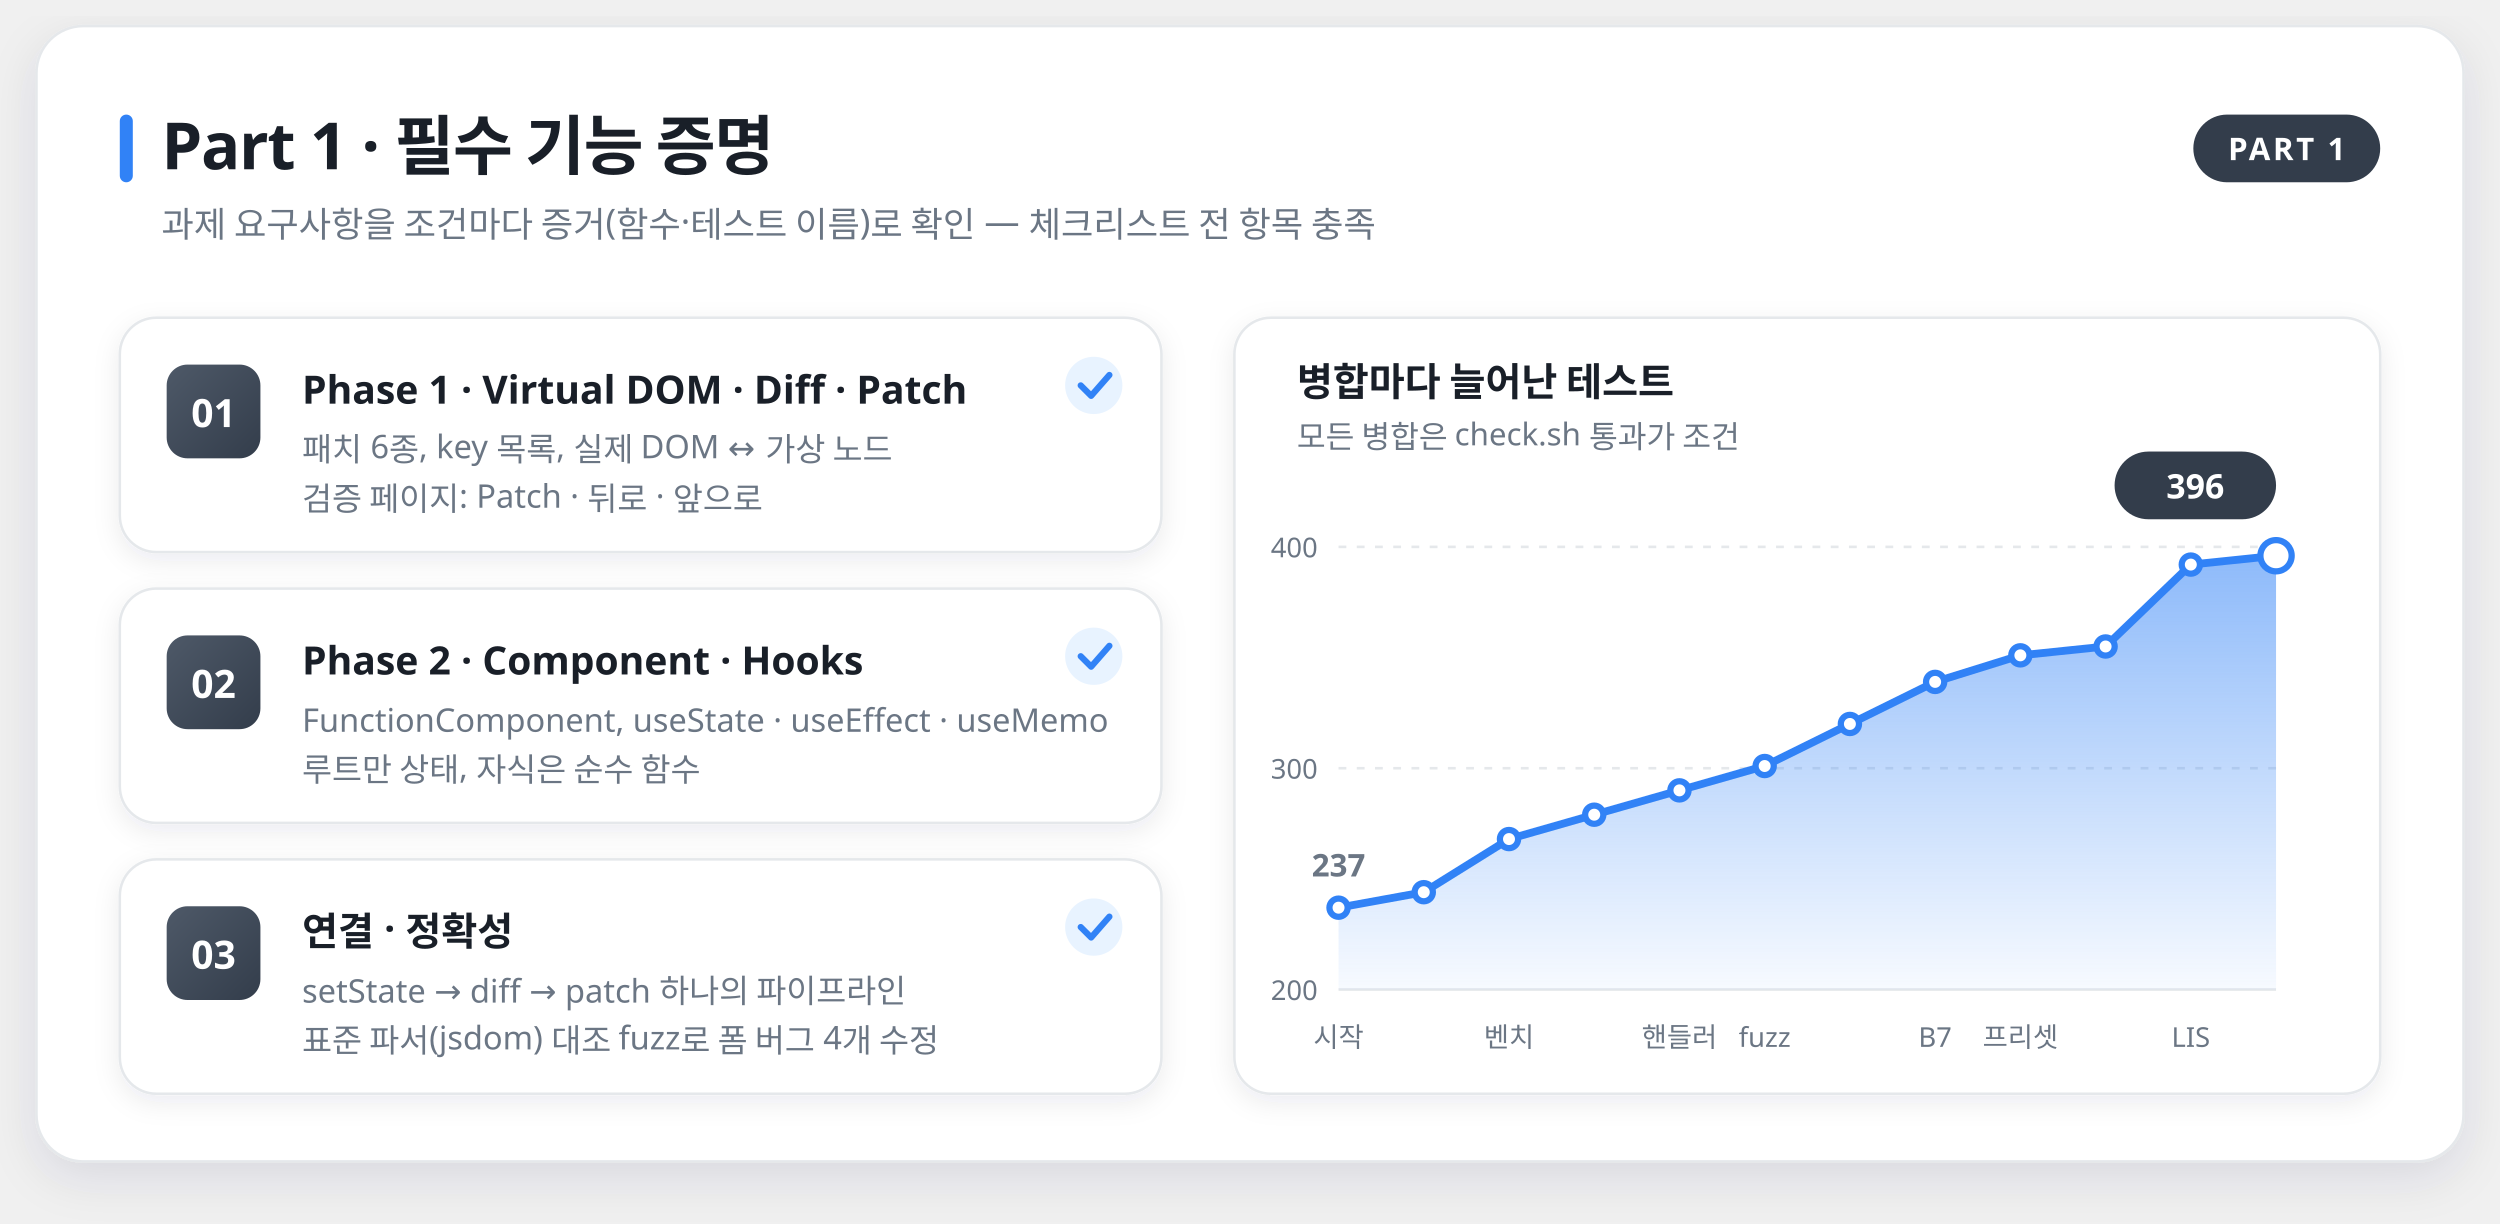
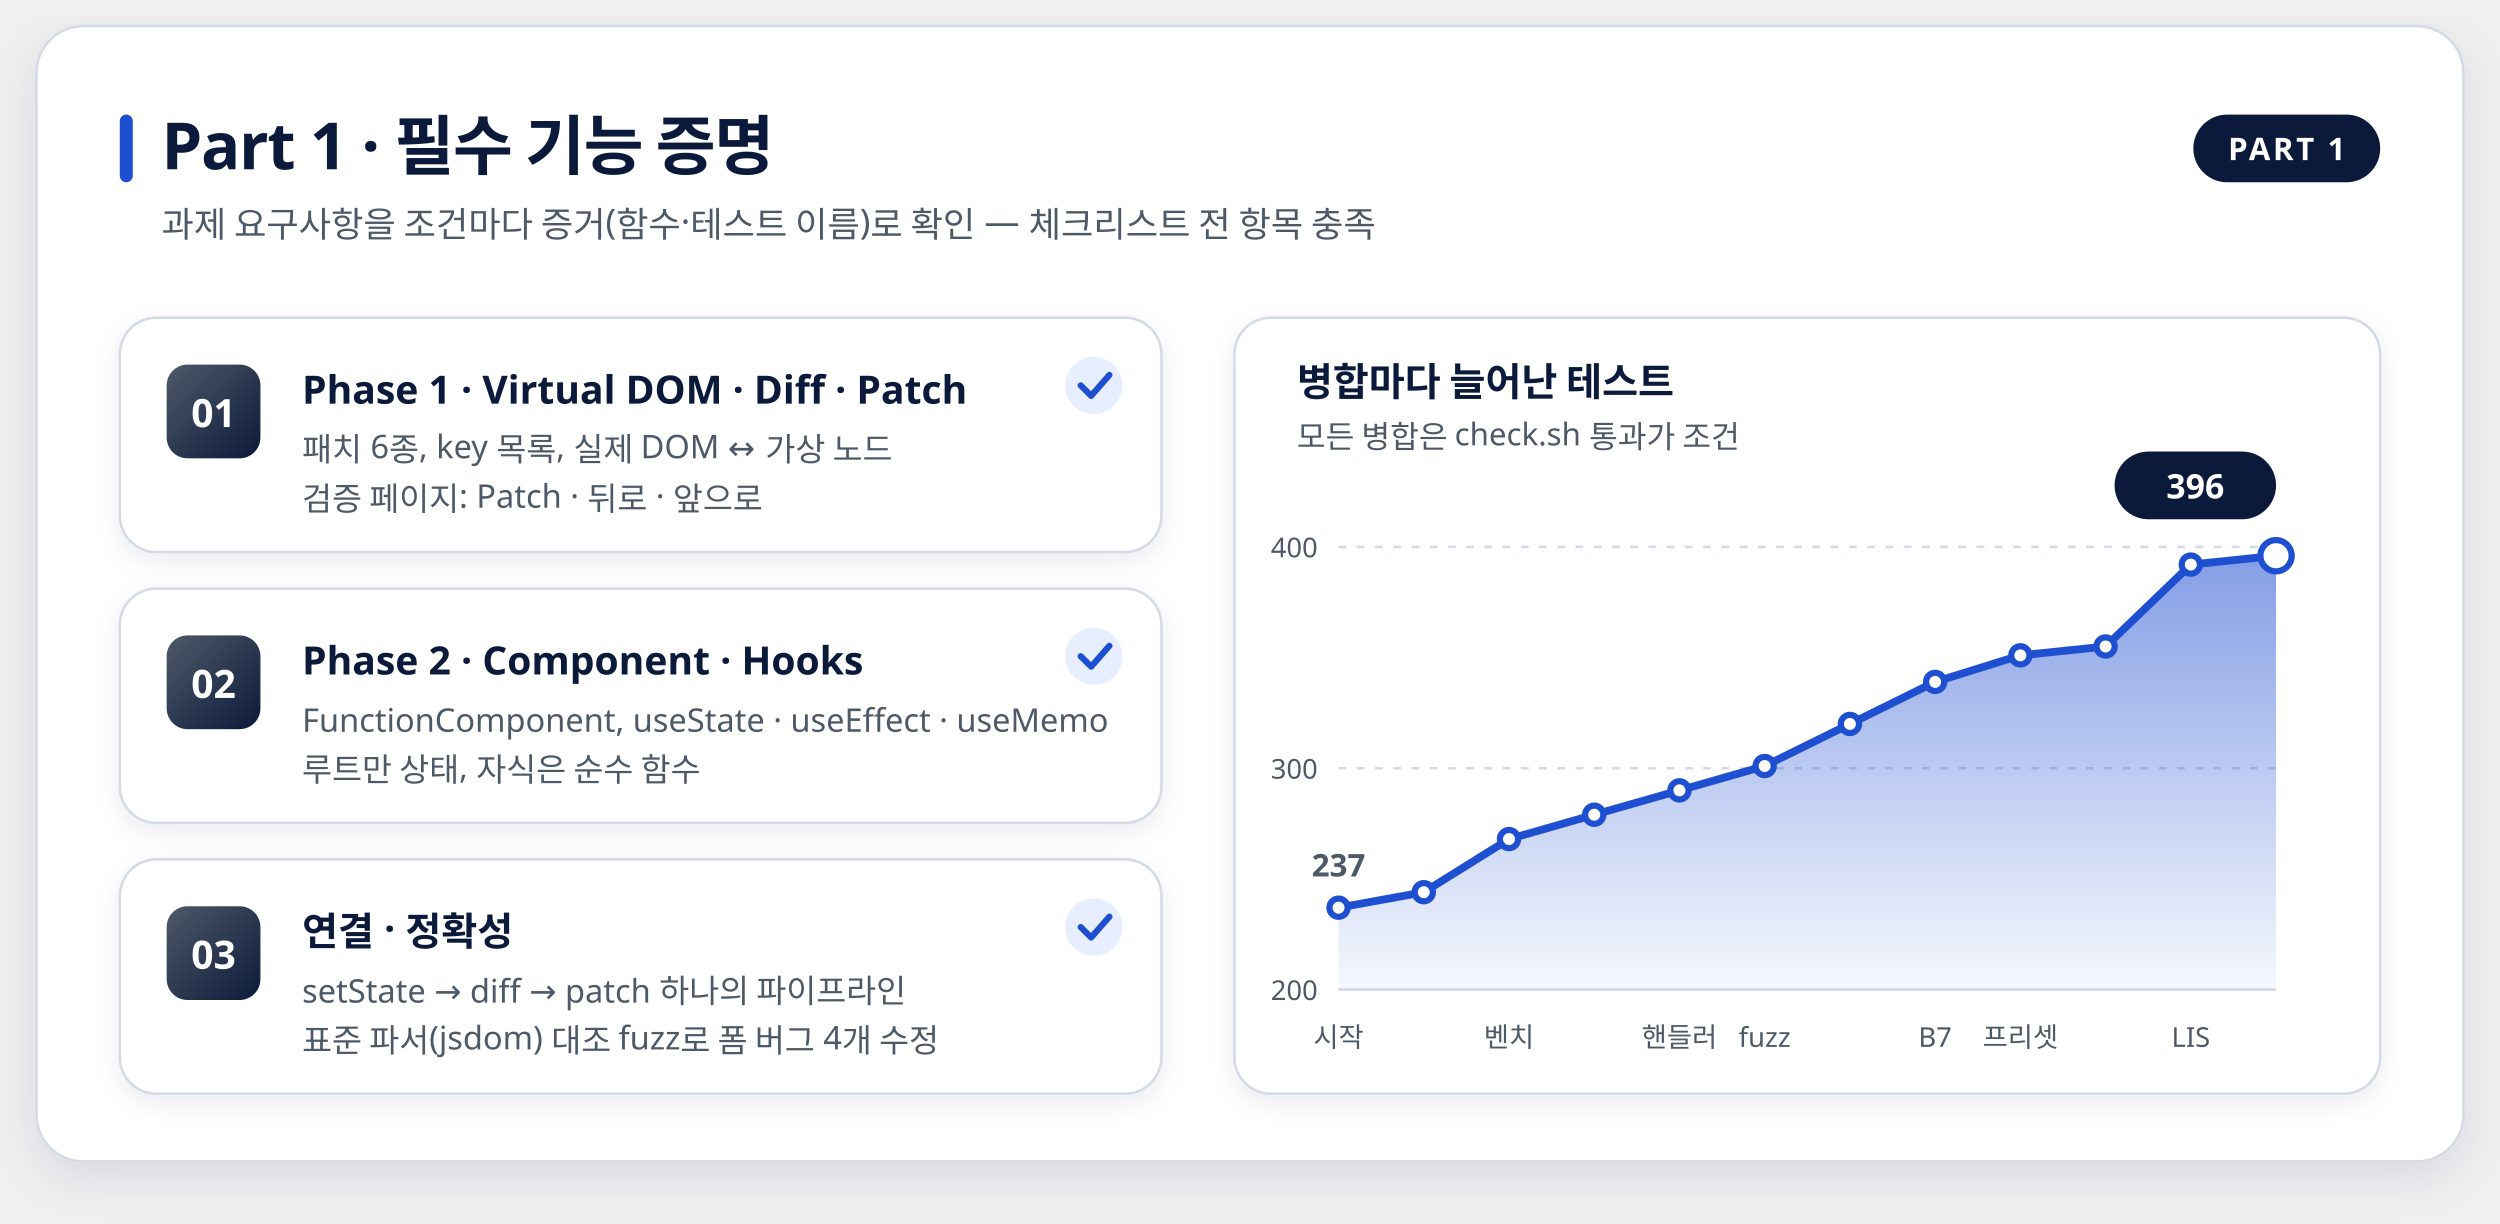
<svg xmlns="http://www.w3.org/2000/svg" width="960" height="470" viewBox="0 0 960 470" role="img" aria-label="Part 1 필수 기능 증명: Phase 1, Phase 2, 연결과 정확성, 테스트 237개에서 396개로" font-family="Pretendard, 'Apple SD Gothic Neo', 'Malgun Gothic', 'Segoe UI', sans-serif">
  <defs>
    <filter id="sh" x="-10%" y="-10%" width="120%" height="130%">
      <feDropShadow dx="0" dy="6" stdDeviation="9" flood-color="#022047" flood-opacity="0.10" />
    </filter>
    <filter id="sh2" x="-10%" y="-10%" width="120%" height="140%">
      <feDropShadow dx="0" dy="3" stdDeviation="5" flood-color="#022047" flood-opacity="0.08" />
    </filter>
    <linearGradient id="gA" x1="0" y1="0" x2="0" y2="1">
-       <stop offset="0" stop-color="#3182f6" stop-opacity="0.55" />
-       <stop offset="1" stop-color="#3182f6" stop-opacity="0.04" />
+       <stop offset="0" stop-color="#1f4fd1" stop-opacity="0.55" />
+       <stop offset="1" stop-color="#1f4fd1" stop-opacity="0.04" />
    </linearGradient>
    <linearGradient id="gB" x1="0" y1="0" x2="0" y2="1">
-       <stop offset="0" stop-color="#90c2ff" stop-opacity="0.45" />
-       <stop offset="1" stop-color="#90c2ff" stop-opacity="0.05" />
+       <stop offset="0" stop-color="#8fb0f5" stop-opacity="0.45" />
+       <stop offset="1" stop-color="#8fb0f5" stop-opacity="0.05" />
    </linearGradient>
    <linearGradient id="gBar" x1="0" y1="0" x2="0" y2="1">
-       <stop offset="0" stop-color="#4593fc" />
-       <stop offset="1" stop-color="#3182f6" />
+       <stop offset="0" stop-color="#3a6ae0" />
+       <stop offset="1" stop-color="#1f4fd1" />
    </linearGradient>
    <linearGradient id="gNavy" x1="0" y1="0" x2="1" y2="1">
      <stop offset="0" stop-color="#4e5968" />
-       <stop offset="1" stop-color="#333d4b" />
+       <stop offset="1" stop-color="#0b1a3a" />
    </linearGradient>
  </defs>
-   <rect x="14" y="10" width="932" height="436" rx="18" fill="#ffffff" stroke="#e5e8eb" filter="url(#sh)" />
-   <rect x="46" y="44" width="5" height="26" rx="2.5" fill="#3182f6" />
-   <text x="62" y="65" font-size="25" font-weight="800" fill="#191f28" letter-spacing="-0.5">Part 1 · 필수 기능 증명</text>
-   <text x="62" y="91" font-size="13.5" fill="#6b7684">과제 요구사항을 조건마다 증거(함수·테스트 이름)로 확인 — 체크리스트 전 항목 충족</text>
-   <rect x="842.24" y="44" width="71.76" height="26" rx="13" fill="#333d4b" />
+   <rect x="14" y="10" width="932" height="436" rx="18" fill="#ffffff" stroke="#d3dbe6" filter="url(#sh)" />
+   <rect x="46" y="44" width="5" height="26" rx="2.5" fill="#1f4fd1" />
+   <text x="62" y="65" font-size="25" font-weight="800" fill="#0b1a3a" letter-spacing="-0.5">Part 1 · 필수 기능 증명</text>
+   <text x="62" y="91" font-size="13.5" fill="#4e5968">과제 요구사항을 조건마다 증거(함수·테스트 이름)로 확인 — 체크리스트 전 항목 충족</text>
+   <rect x="842.24" y="44" width="71.76" height="26" rx="13" fill="#0b1a3a" />
  <text x="878.12" y="61.5" font-size="12" font-weight="700" text-anchor="middle" fill="#ffffff" letter-spacing="1">PART 1</text>
-   <rect x="46" y="122" width="400" height="90" rx="14" fill="#ffffff" stroke="#e5e8eb" filter="url(#sh2)" />
+   <rect x="46" y="122" width="400" height="90" rx="14" fill="#ffffff" stroke="#d3dbe6" filter="url(#sh2)" />
  <rect x="64" y="140" width="36" height="36" rx="8" fill="url(#gNavy)" />
  <text x="82" y="164" font-size="15" font-weight="800" text-anchor="middle" fill="#ffffff">01</text>
-   <text x="116" y="155" font-size="15" font-weight="800" fill="#191f28">Phase 1 · Virtual DOM · Diff · Patch</text>
-   <text x="116" y="177" font-size="12.5" fill="#6b7684">패치 6종, key 목록, 실제 DOM ↔ 가상 노드</text>
-   <text x="116" y="196" font-size="12.5" fill="#6b7684">검증 페이지: Patch · 뒤로 · 앞으로</text>
-   <circle cx="420" cy="148" r="11" fill="#e8f3ff" />
-   <path d="M415,148 l4,4 l7,-8" fill="none" stroke="#3182f6" stroke-width="2.4" stroke-linecap="round" stroke-linejoin="round" />
-   <rect x="46" y="226" width="400" height="90" rx="14" fill="#ffffff" stroke="#e5e8eb" filter="url(#sh2)" />
+   <text x="116" y="155" font-size="15" font-weight="800" fill="#0b1a3a">Phase 1 · Virtual DOM · Diff · Patch</text>
+   <text x="116" y="177" font-size="12.5" fill="#4e5968">패치 6종, key 목록, 실제 DOM ↔ 가상 노드</text>
+   <text x="116" y="196" font-size="12.5" fill="#4e5968">검증 페이지: Patch · 뒤로 · 앞으로</text>
+   <circle cx="420" cy="148" r="11" fill="#e6eeff" />
+   <path d="M415,148 l4,4 l7,-8" fill="none" stroke="#1f4fd1" stroke-width="2.4" stroke-linecap="round" stroke-linejoin="round" />
+   <rect x="46" y="226" width="400" height="90" rx="14" fill="#ffffff" stroke="#d3dbe6" filter="url(#sh2)" />
  <rect x="64" y="244" width="36" height="36" rx="8" fill="url(#gNavy)" />
  <text x="82" y="268" font-size="15" font-weight="800" text-anchor="middle" fill="#ffffff">02</text>
-   <text x="116" y="259" font-size="15" font-weight="800" fill="#191f28">Phase 2 · Component · Hooks</text>
-   <text x="116" y="281" font-size="12.5" fill="#6b7684">FunctionComponent, useState · useEffect · useMemo</text>
-   <text x="116" y="300" font-size="12.5" fill="#6b7684">루트만 상태, 자식은 순수 함수</text>
-   <circle cx="420" cy="252" r="11" fill="#e8f3ff" />
-   <path d="M415,252 l4,4 l7,-8" fill="none" stroke="#3182f6" stroke-width="2.4" stroke-linecap="round" stroke-linejoin="round" />
-   <rect x="46" y="330" width="400" height="90" rx="14" fill="#ffffff" stroke="#e5e8eb" filter="url(#sh2)" />
+   <text x="116" y="259" font-size="15" font-weight="800" fill="#0b1a3a">Phase 2 · Component · Hooks</text>
+   <text x="116" y="281" font-size="12.5" fill="#4e5968">FunctionComponent, useState · useEffect · useMemo</text>
+   <text x="116" y="300" font-size="12.5" fill="#4e5968">루트만 상태, 자식은 순수 함수</text>
+   <circle cx="420" cy="252" r="11" fill="#e6eeff" />
+   <path d="M415,252 l4,4 l7,-8" fill="none" stroke="#1f4fd1" stroke-width="2.4" stroke-linecap="round" stroke-linejoin="round" />
+   <rect x="46" y="330" width="400" height="90" rx="14" fill="#ffffff" stroke="#d3dbe6" filter="url(#sh2)" />
  <rect x="64" y="348" width="36" height="36" rx="8" fill="url(#gNavy)" />
  <text x="82" y="372" font-size="15" font-weight="800" text-anchor="middle" fill="#ffffff">03</text>
-   <text x="116" y="363" font-size="15" font-weight="800" fill="#191f28">연결 · 정확성</text>
-   <text x="116" y="385" font-size="12.5" fill="#6b7684">setState → diff → patch 하나의 파이프라인</text>
-   <text x="116" y="404" font-size="12.5" fill="#6b7684">표준 파서(jsdom) 대조 fuzz로 폼 버그 4개 수정</text>
-   <circle cx="420" cy="356" r="11" fill="#e8f3ff" />
-   <path d="M415,356 l4,4 l7,-8" fill="none" stroke="#3182f6" stroke-width="2.4" stroke-linecap="round" stroke-linejoin="round" />
-   <rect x="474" y="122" width="440" height="298" rx="14" fill="#ffffff" stroke="#e5e8eb" filter="url(#sh2)" />
-   <text x="498" y="152" font-size="15" font-weight="800" fill="#191f28">병합마다 늘어난 테스트</text>
-   <text x="498" y="172" font-size="12" fill="#6b7684">모든 병합은 check.sh 통과가 조건</text>
-   <line x1="514" y1="380" x2="874" y2="380" stroke="#e5e8eb" stroke-dasharray="" />
-   <text x="506" y="384" font-size="10.5" text-anchor="end" fill="#6b7684">200</text>
-   <line x1="514" y1="295" x2="874" y2="295" stroke="#e5e8eb" stroke-dasharray="3 4" />
-   <text x="506" y="299" font-size="10.5" text-anchor="end" fill="#6b7684">300</text>
-   <line x1="514" y1="210" x2="874" y2="210" stroke="#e5e8eb" stroke-dasharray="3 4" />
-   <text x="506" y="214" font-size="10.5" text-anchor="end" fill="#6b7684">400</text>
+   <text x="116" y="363" font-size="15" font-weight="800" fill="#0b1a3a">연결 · 정확성</text>
+   <text x="116" y="385" font-size="12.5" fill="#4e5968">setState → diff → patch 하나의 파이프라인</text>
+   <text x="116" y="404" font-size="12.5" fill="#4e5968">표준 파서(jsdom) 대조 fuzz로 폼 버그 4개 수정</text>
+   <circle cx="420" cy="356" r="11" fill="#e6eeff" />
+   <path d="M415,356 l4,4 l7,-8" fill="none" stroke="#1f4fd1" stroke-width="2.4" stroke-linecap="round" stroke-linejoin="round" />
+   <rect x="474" y="122" width="440" height="298" rx="14" fill="#ffffff" stroke="#d3dbe6" filter="url(#sh2)" />
+   <text x="498" y="152" font-size="15" font-weight="800" fill="#0b1a3a">병합마다 늘어난 테스트</text>
+   <text x="498" y="172" font-size="12" fill="#4e5968">모든 병합은 check.sh 통과가 조건</text>
+   <line x1="514" y1="380" x2="874" y2="380" stroke="#d3dbe6" stroke-dasharray="" />
+   <text x="506" y="384" font-size="10.5" text-anchor="end" fill="#4e5968">200</text>
+   <line x1="514" y1="295" x2="874" y2="295" stroke="#d3dbe6" stroke-dasharray="3 4" />
+   <text x="506" y="299" font-size="10.5" text-anchor="end" fill="#4e5968">300</text>
+   <line x1="514" y1="210" x2="874" y2="210" stroke="#d3dbe6" stroke-dasharray="3 4" />
+   <text x="506" y="214" font-size="10.5" text-anchor="end" fill="#4e5968">400</text>
  <path d="M514,348.55 L546.727,342.6 L579.455,322.2 L612.182,312.85 L644.909,303.5 L677.636,294.15 L710.364,278 L743.091,261.85 L775.818,251.65 L808.545,248.25 L841.273,216.8 L874,213.4 L874,380 L514,380 Z" fill="url(#gA)" />
-   <path d="M514,348.55 L546.727,342.6 L579.455,322.2 L612.182,312.85 L644.909,303.5 L677.636,294.15 L710.364,278 L743.091,261.85 L775.818,251.65 L808.545,248.25 L841.273,216.8 L874,213.4" fill="none" stroke="#3182f6" stroke-width="3" stroke-linejoin="round" stroke-linecap="round" />
-   <circle cx="514" cy="348.55" r="3.5" fill="#ffffff" stroke="#3182f6" stroke-width="2.4" />
-   <text x="514" y="402" font-size="10.5" text-anchor="middle" fill="#6b7684">시작</text>
-   <circle cx="546.727" cy="342.6" r="3.5" fill="#ffffff" stroke="#3182f6" stroke-width="2.4" />
-   <circle cx="579.455" cy="322.2" r="3.5" fill="#ffffff" stroke="#3182f6" stroke-width="2.4" />
-   <text x="579.455" y="402" font-size="10.5" text-anchor="middle" fill="#6b7684">벤치</text>
-   <circle cx="612.182" cy="312.85" r="3.5" fill="#ffffff" stroke="#3182f6" stroke-width="2.4" />
-   <circle cx="644.909" cy="303.5" r="3.5" fill="#ffffff" stroke="#3182f6" stroke-width="2.4" />
-   <text x="644.909" y="402" font-size="10.5" text-anchor="middle" fill="#6b7684">핸들러</text>
-   <circle cx="677.636" cy="294.15" r="3.5" fill="#ffffff" stroke="#3182f6" stroke-width="2.4" />
-   <text x="677.636" y="402" font-size="10.5" text-anchor="middle" fill="#6b7684">fuzz</text>
-   <circle cx="710.364" cy="278" r="3.5" fill="#ffffff" stroke="#3182f6" stroke-width="2.4" />
-   <circle cx="743.091" cy="261.85" r="3.5" fill="#ffffff" stroke="#3182f6" stroke-width="2.4" />
-   <text x="743.091" y="402" font-size="10.5" text-anchor="middle" fill="#6b7684">B7</text>
-   <circle cx="775.818" cy="251.65" r="3.5" fill="#ffffff" stroke="#3182f6" stroke-width="2.4" />
-   <text x="775.818" y="402" font-size="10.5" text-anchor="middle" fill="#6b7684">프리셋</text>
-   <circle cx="808.545" cy="248.25" r="3.5" fill="#ffffff" stroke="#3182f6" stroke-width="2.4" />
-   <circle cx="841.273" cy="216.8" r="3.5" fill="#ffffff" stroke="#3182f6" stroke-width="2.4" />
-   <text x="841.273" y="402" font-size="10.5" text-anchor="middle" fill="#6b7684">LIS</text>
-   <circle cx="874" cy="213.4" r="6" fill="#ffffff" stroke="#3182f6" stroke-width="2.4" />
-   <rect x="812" y="173.4" width="62" height="26" rx="13" fill="#333d4b" />
+   <path d="M514,348.55 L546.727,342.6 L579.455,322.2 L612.182,312.85 L644.909,303.5 L677.636,294.15 L710.364,278 L743.091,261.85 L775.818,251.65 L808.545,248.25 L841.273,216.8 L874,213.4" fill="none" stroke="#1f4fd1" stroke-width="3" stroke-linejoin="round" stroke-linecap="round" />
+   <circle cx="514" cy="348.55" r="3.5" fill="#ffffff" stroke="#1f4fd1" stroke-width="2.4" />
+   <text x="514" y="402" font-size="10.5" text-anchor="middle" fill="#4e5968">시작</text>
+   <circle cx="546.727" cy="342.6" r="3.5" fill="#ffffff" stroke="#1f4fd1" stroke-width="2.4" />
+   <circle cx="579.455" cy="322.2" r="3.5" fill="#ffffff" stroke="#1f4fd1" stroke-width="2.4" />
+   <text x="579.455" y="402" font-size="10.5" text-anchor="middle" fill="#4e5968">벤치</text>
+   <circle cx="612.182" cy="312.85" r="3.5" fill="#ffffff" stroke="#1f4fd1" stroke-width="2.4" />
+   <circle cx="644.909" cy="303.5" r="3.5" fill="#ffffff" stroke="#1f4fd1" stroke-width="2.4" />
+   <text x="644.909" y="402" font-size="10.5" text-anchor="middle" fill="#4e5968">핸들러</text>
+   <circle cx="677.636" cy="294.15" r="3.5" fill="#ffffff" stroke="#1f4fd1" stroke-width="2.4" />
+   <text x="677.636" y="402" font-size="10.5" text-anchor="middle" fill="#4e5968">fuzz</text>
+   <circle cx="710.364" cy="278" r="3.5" fill="#ffffff" stroke="#1f4fd1" stroke-width="2.4" />
+   <circle cx="743.091" cy="261.85" r="3.5" fill="#ffffff" stroke="#1f4fd1" stroke-width="2.4" />
+   <text x="743.091" y="402" font-size="10.5" text-anchor="middle" fill="#4e5968">B7</text>
+   <circle cx="775.818" cy="251.65" r="3.5" fill="#ffffff" stroke="#1f4fd1" stroke-width="2.4" />
+   <text x="775.818" y="402" font-size="10.5" text-anchor="middle" fill="#4e5968">프리셋</text>
+   <circle cx="808.545" cy="248.25" r="3.5" fill="#ffffff" stroke="#1f4fd1" stroke-width="2.4" />
+   <circle cx="841.273" cy="216.8" r="3.5" fill="#ffffff" stroke="#1f4fd1" stroke-width="2.4" />
+   <text x="841.273" y="402" font-size="10.5" text-anchor="middle" fill="#4e5968">LIS</text>
+   <circle cx="874" cy="213.4" r="6" fill="#ffffff" stroke="#1f4fd1" stroke-width="2.4" />
+   <rect x="812" y="173.4" width="62" height="26" rx="13" fill="#0b1a3a" />
  <text x="843" y="191.4" font-size="13" font-weight="800" text-anchor="middle" fill="#ffffff">396</text>
-   <text x="514" y="336.55" font-size="12" font-weight="700" text-anchor="middle" fill="#6b7684">237</text>
+   <text x="514" y="336.55" font-size="12" font-weight="700" text-anchor="middle" fill="#4e5968">237</text>
</svg>
